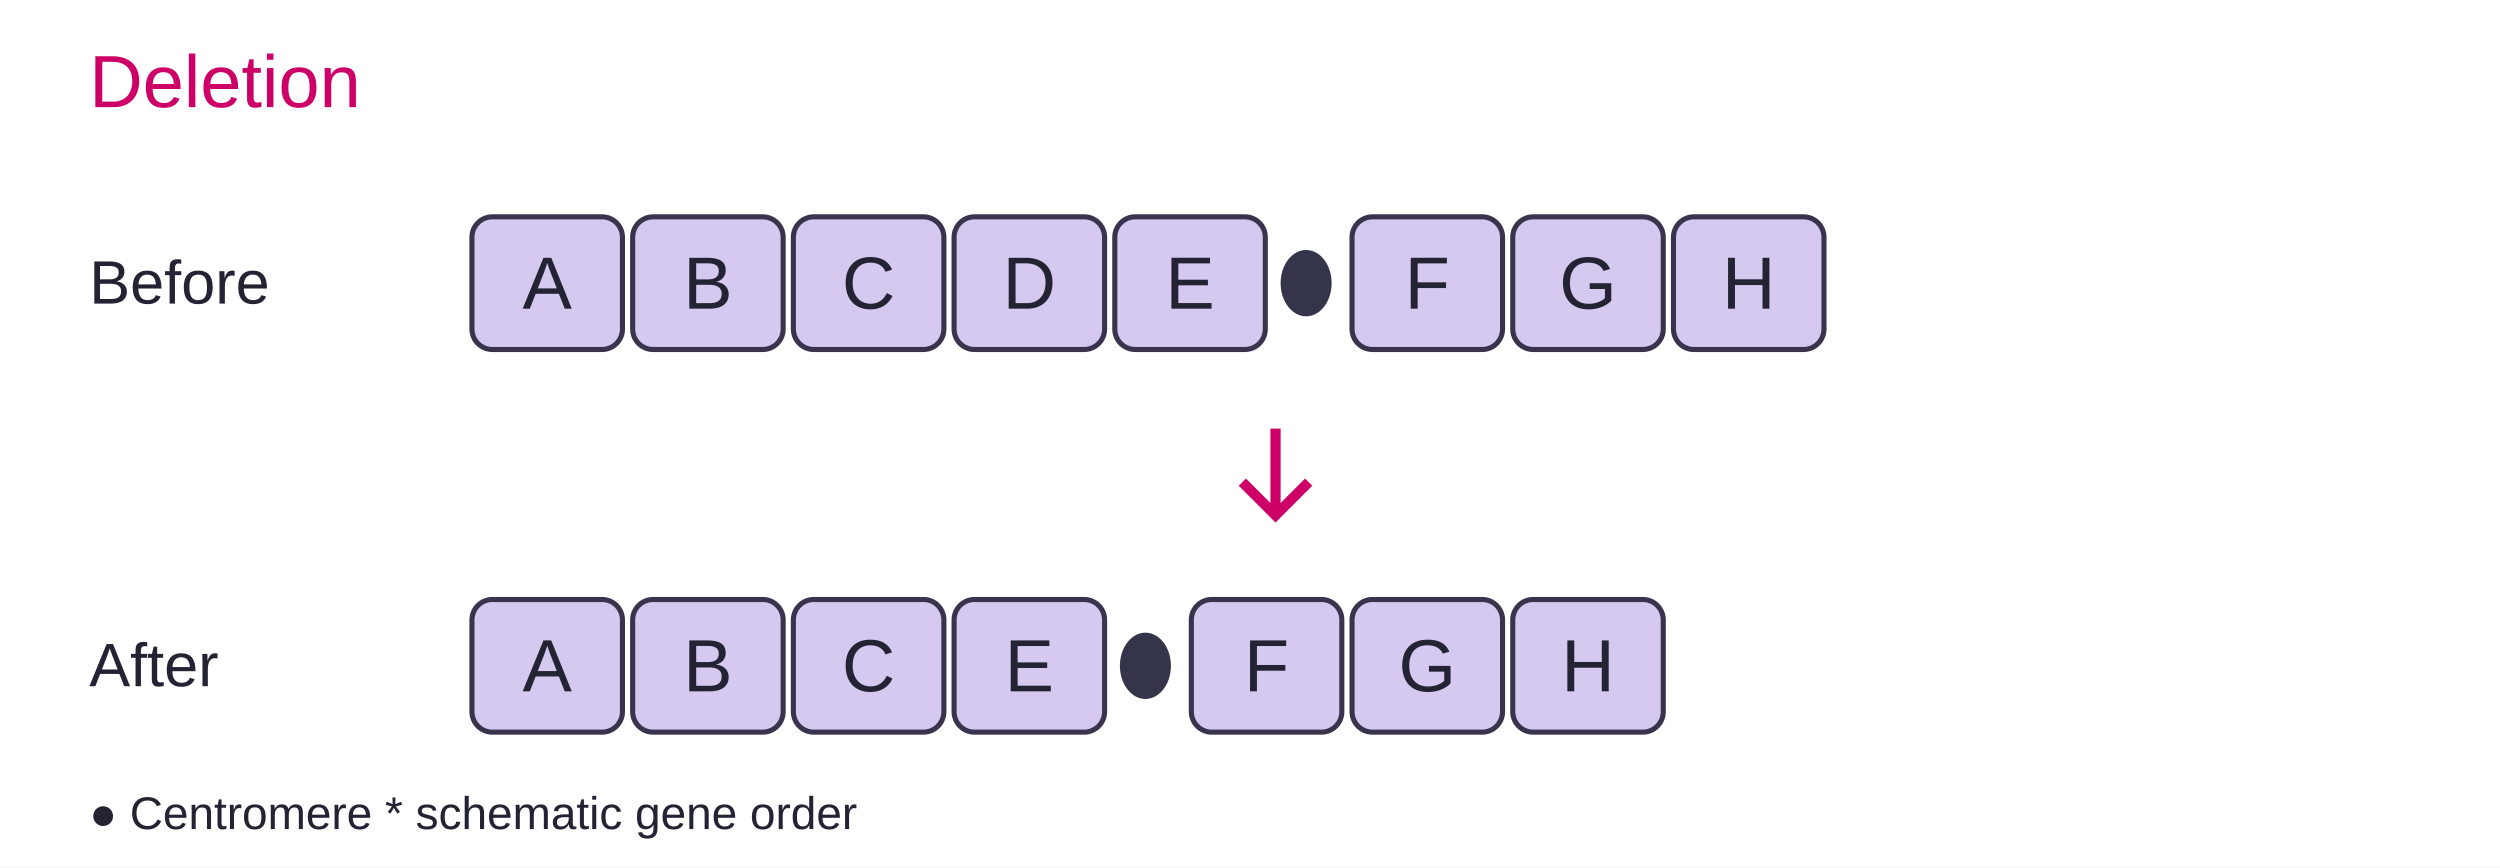
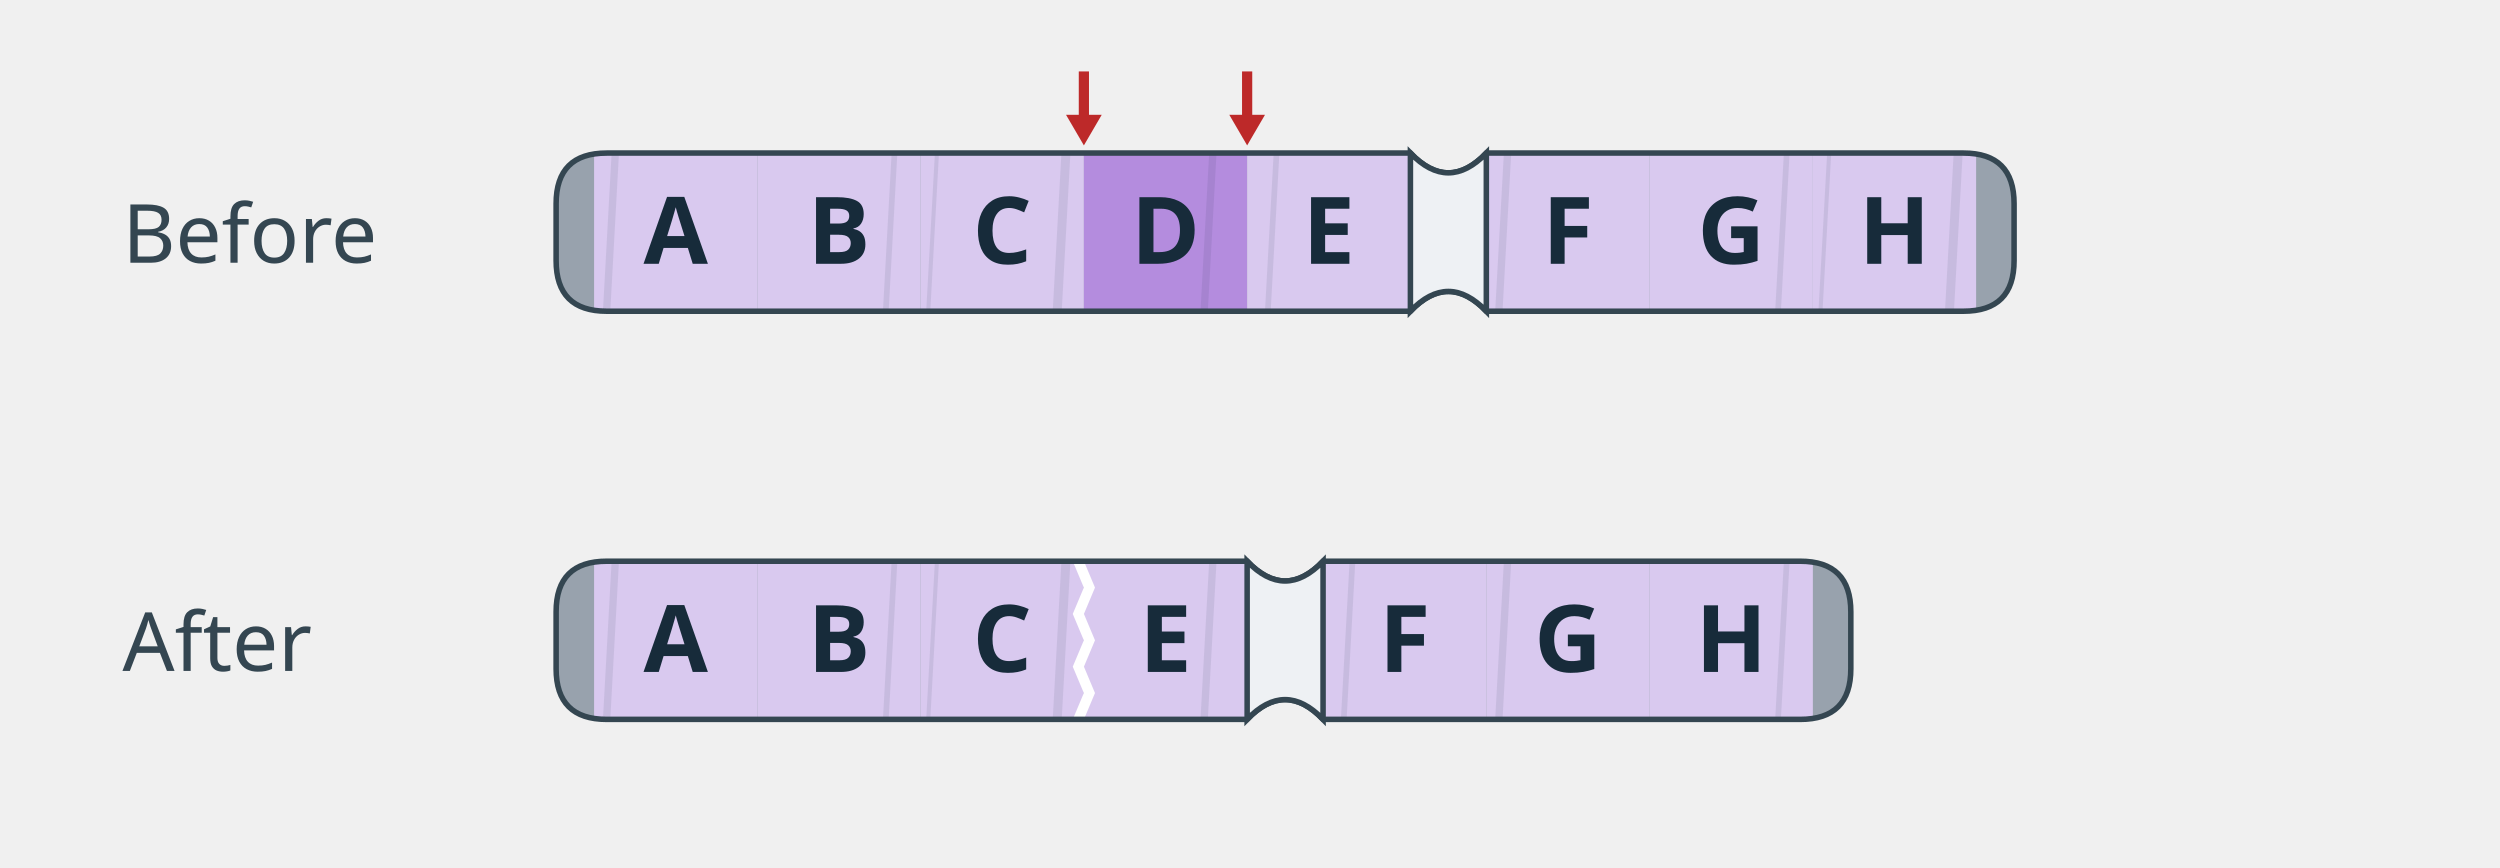
<svg xmlns="http://www.w3.org/2000/svg" width="980" height="340" viewBox="0 0 980 340" role="img" aria-labelledby="title desc">
-   <rect width="980" height="340" fill="white" />
-   <g font-family="Arial, sans-serif" fill="#242334">
-     <text x="35" y="42" font-size="29" fill="#CC0066">Deletion</text>
-     <g id="before-0">
-       <text x="35" y="119" font-size="24">Before</text>
-       <rect x="185" y="85" width="59" height="52" rx="8" fill="#D6C9F0" stroke="#39334D" stroke-width="2" />
-       <text x="214.5" y="121" text-anchor="middle" font-size="29">A</text>
-       <rect x="248" y="85" width="59" height="52" rx="8" fill="#D6C9F0" stroke="#39334D" stroke-width="2" />
-       <text x="277.5" y="121" text-anchor="middle" font-size="29">B</text>
-       <rect x="311" y="85" width="59" height="52" rx="8" fill="#D6C9F0" stroke="#39334D" stroke-width="2" />
-       <text x="340.5" y="121" text-anchor="middle" font-size="29">C</text>
-       <rect x="374" y="85" width="59" height="52" rx="8" fill="#D6C9F0" stroke="#39334D" stroke-width="2" />
-       <text x="403.5" y="121" text-anchor="middle" font-size="29">D</text>
-       <rect x="437" y="85" width="59" height="52" rx="8" fill="#D6C9F0" stroke="#39334D" stroke-width="2" />
-       <text x="466.5" y="121" text-anchor="middle" font-size="29">E</text>
-       <ellipse cx="512" cy="111" rx="10" ry="13" fill="#34344A" />
-       <rect x="530" y="85" width="59" height="52" rx="8" fill="#D6C9F0" stroke="#39334D" stroke-width="2" />
-       <text x="559.5" y="121" text-anchor="middle" font-size="29">F</text>
-       <rect x="593" y="85" width="59" height="52" rx="8" fill="#D6C9F0" stroke="#39334D" stroke-width="2" />
-       <text x="622.5" y="121" text-anchor="middle" font-size="29">G</text>
-       <rect x="656" y="85" width="59" height="52" rx="8" fill="#D6C9F0" stroke="#39334D" stroke-width="2" />
-       <text x="685.5" y="121" text-anchor="middle" font-size="29">H</text>
+   <text x="48" y="103" font-size="32" fill="#344651" text-anchor="start" font-family="Atkinson Hyperlegible Next">Before</text>
+   <text x="48" y="263" font-size="32" fill="#344651" text-anchor="start" font-family="Atkinson Hyperlegible Next">After</text>
+   <g transform="translate(218 60)">
+     <g id="deletion-before">
+       <defs>
+         <clipPath id="deletion-before-clip">
+           <path d="M 19.84 0 H 334.88 Q 349.76 15.5 364.64 0 H 551.68 Q 571.52 0 571.52 19.84 V 42.16 Q 571.52 62 551.68 62L 551.68 62 H 364.64 Q 349.76 46.5 334.88 62 H 19.84 Q 0 62 0 42.16 V 19.84 Q 0 0 19.84 0 Z" />
+         </clipPath>
+       </defs>
+       <g clip-path="url(#deletion-before-clip)">
+         <path d="M 19.84 0 H 334.88 Q 349.76 15.5 364.64 0 H 551.68 Q 571.52 0 571.52 19.84 V 42.16 Q 571.52 62 551.68 62L 551.68 62 H 364.64 Q 349.76 46.5 334.88 62 H 19.84 Q 0 62 0 42.16 V 19.84 Q 0 0 19.84 0 Z" fill="#98A2AD" />
+         <g id="deletion-before-region-0">
+           <rect x="14.88" y="0" width="64" height="62" fill="#D9C9EF" />
+           <path d="M 23.2 0 l -3.41 62" stroke="#213547" stroke-opacity=".09" stroke-width="2.88" />
+           <text x="46.88" y="43.4" font-family="Atkinson Hyperlegible Next" font-size="36.58" font-weight="600" text-anchor="middle" fill="#172B3A">A</text>
+         </g>
+         <g id="deletion-before-region-1">
+           <rect x="78.88" y="0" width="64" height="62" fill="#D9C9EF" />
+           <path d="M 132.64 0 l -3.41 62" stroke="#213547" stroke-opacity=".09" stroke-width="2.24" />
+           <text x="110.88" y="43.4" font-family="Atkinson Hyperlegible Next" font-size="36.58" font-weight="600" text-anchor="middle" fill="#172B3A">B</text>
+         </g>
+         <g id="deletion-before-region-2">
+           <rect x="142.88" y="0" width="64" height="62" fill="#D9C9EF" />
+           <path d="M 149.28 0 l -3.41 62" stroke="#213547" stroke-opacity=".09" stroke-width="1.6" />
+           <path d="M 199.84 0 l -3.41 62" stroke="#213547" stroke-opacity=".09" stroke-width="3.52" />
+           <text x="174.88" y="43.4" font-family="Atkinson Hyperlegible Next" font-size="36.58" font-weight="600" text-anchor="middle" fill="#172B3A">C</text>
+         </g>
+         <g id="deletion-before-region-3">
+           <rect x="206.88" y="0" width="64" height="62" fill="#B48CDE" />
+           <path d="M 257.44 0 l -3.41 62" stroke="#213547" stroke-opacity=".09" stroke-width="2.88" />
+           <text x="238.88" y="43.4" font-family="Atkinson Hyperlegible Next" font-size="36.58" font-weight="600" text-anchor="middle" fill="#172B3A">D</text>
+         </g>
+         <g id="deletion-before-region-4">
+           <rect x="270.88" y="0" width="64" height="62" fill="#D9C9EF" />
+           <path d="M 282.4 0 l -3.41 62" stroke="#213547" stroke-opacity=".09" stroke-width="2.24" />
+           <text x="302.88" y="43.4" font-family="Atkinson Hyperlegible Next" font-size="36.58" font-weight="600" text-anchor="middle" fill="#172B3A">E</text>
+         </g>
+         <g id="deletion-before-region-5">
+           <rect x="364.64" y="0" width="64" height="62" fill="#D9C9EF" />
+           <path d="M 372.96 0 l -3.41 62" stroke="#213547" stroke-opacity=".09" stroke-width="2.88" />
+           <text x="396.64" y="43.4" font-family="Atkinson Hyperlegible Next" font-size="36.58" font-weight="600" text-anchor="middle" fill="#172B3A">F</text>
+         </g>
+         <g id="deletion-before-region-6">
+           <rect x="428.64" y="0" width="64" height="62" fill="#D9C9EF" />
+           <path d="M 482.4 0 l -3.41 62" stroke="#213547" stroke-opacity=".09" stroke-width="2.24" />
+           <text x="460.64" y="43.4" font-family="Atkinson Hyperlegible Next" font-size="36.58" font-weight="600" text-anchor="middle" fill="#172B3A">G</text>
+         </g>
+         <g id="deletion-before-region-7">
+           <rect x="492.64" y="0" width="64" height="62" fill="#D9C9EF" />
+           <path d="M 499.04 0 l -3.41 62" stroke="#213547" stroke-opacity=".09" stroke-width="1.6" />
+           <path d="M 549.6 0 l -3.41 62" stroke="#213547" stroke-opacity=".09" stroke-width="3.52" />
+           <text x="524.64" y="43.4" font-family="Atkinson Hyperlegible Next" font-size="36.58" font-weight="600" text-anchor="middle" fill="#172B3A">H</text>
+         </g>
+       </g>
+       <path d="M 19.84 0 H 334.88 Q 349.76 15.5 364.64 0 H 551.68 Q 571.52 0 571.52 19.84 V 42.16 Q 571.52 62 551.68 62L 551.68 62 H 364.64 Q 349.76 46.5 334.88 62 H 19.84 Q 0 62 0 42.16 V 19.84 Q 0 0 19.84 0 Z" fill="none" stroke="#344651" stroke-width="2.17" />
+       <path id="deletion-before-centromere" d="M 334.88 0 Q 349.76 15.5 364.64 0 L 364.64 62 Q 349.76 46.5 334.88 62 Z" fill="#EEF1F4" stroke="#344651" stroke-width="2.17" />
    </g>
-     <path d="M 500 168 V 202 M 487 189 L 500 202 L 513 189" fill="none" stroke="#CC0066" stroke-width="4" />
-     <g id="after-0">
-       <text x="35" y="269" font-size="24">After</text>
-       <rect x="185" y="235" width="59" height="52" rx="8" fill="#D6C9F0" stroke="#39334D" stroke-width="2" />
-       <text x="214.5" y="271" text-anchor="middle" font-size="29">A</text>
-       <rect x="248" y="235" width="59" height="52" rx="8" fill="#D6C9F0" stroke="#39334D" stroke-width="2" />
-       <text x="277.5" y="271" text-anchor="middle" font-size="29">B</text>
-       <rect x="311" y="235" width="59" height="52" rx="8" fill="#D6C9F0" stroke="#39334D" stroke-width="2" />
-       <text x="340.5" y="271" text-anchor="middle" font-size="29">C</text>
-       <rect x="374" y="235" width="59" height="52" rx="8" fill="#D6C9F0" stroke="#39334D" stroke-width="2" />
-       <text x="403.5" y="271" text-anchor="middle" font-size="29">E</text>
-       <ellipse cx="449" cy="261" rx="10" ry="13" fill="#34344A" />
-       <rect x="467" y="235" width="59" height="52" rx="8" fill="#D6C9F0" stroke="#39334D" stroke-width="2" />
-       <text x="496.5" y="271" text-anchor="middle" font-size="29">F</text>
-       <rect x="530" y="235" width="59" height="52" rx="8" fill="#D6C9F0" stroke="#39334D" stroke-width="2" />
-       <text x="559.5" y="271" text-anchor="middle" font-size="29">G</text>
-       <rect x="593" y="235" width="59" height="52" rx="8" fill="#D6C9F0" stroke="#39334D" stroke-width="2" />
-       <text x="622.5" y="271" text-anchor="middle" font-size="29">H</text>
+     <path d="M 206.88 -32 V -12" stroke="#BD2929" stroke-width="4" />
+     <path d="M 199.88 -15 L 206.88 -3 L 213.88 -15 Z" fill="#BD2929" />
+     <path d="M 270.88 -32 V -12" stroke="#BD2929" stroke-width="4" />
+     <path d="M 263.88 -15 L 270.88 -3 L 277.88 -15 Z" fill="#BD2929" />
+   </g>
+   <g transform="translate(218 220)">
+     <g id="deletion-after">
+       <defs>
+         <clipPath id="deletion-after-clip">
+           <path d="M 19.84 0 H 270.88 Q 285.76 15.5 300.64 0 H 487.68 Q 507.52 0 507.52 19.84 V 42.16 Q 507.52 62 487.68 62L 487.68 62 H 300.64 Q 285.76 46.5 270.88 62 H 19.84 Q 0 62 0 42.16 V 19.84 Q 0 0 19.84 0 Z" />
+         </clipPath>
+       </defs>
+       <g clip-path="url(#deletion-after-clip)">
+         <path d="M 19.84 0 H 270.88 Q 285.76 15.5 300.64 0 H 487.68 Q 507.52 0 507.52 19.84 V 42.16 Q 507.52 62 487.68 62L 487.68 62 H 300.64 Q 285.76 46.5 270.88 62 H 19.84 Q 0 62 0 42.16 V 19.84 Q 0 0 19.84 0 Z" fill="#98A2AD" />
+         <g id="deletion-after-region-0">
+           <rect x="14.88" y="0" width="64" height="62" fill="#D9C9EF" />
+           <path d="M 23.2 0 l -3.41 62" stroke="#213547" stroke-opacity=".09" stroke-width="2.88" />
+           <text x="46.88" y="43.4" font-family="Atkinson Hyperlegible Next" font-size="36.58" font-weight="600" text-anchor="middle" fill="#172B3A">A</text>
+         </g>
+         <g id="deletion-after-region-1">
+           <rect x="78.88" y="0" width="64" height="62" fill="#D9C9EF" />
+           <path d="M 132.64 0 l -3.41 62" stroke="#213547" stroke-opacity=".09" stroke-width="2.24" />
+           <text x="110.88" y="43.4" font-family="Atkinson Hyperlegible Next" font-size="36.58" font-weight="600" text-anchor="middle" fill="#172B3A">B</text>
+         </g>
+         <g id="deletion-after-region-2">
+           <rect x="142.88" y="0" width="64" height="62" fill="#D9C9EF" />
+           <path d="M 149.28 0 l -3.41 62" stroke="#213547" stroke-opacity=".09" stroke-width="1.6" />
+           <path d="M 199.84 0 l -3.41 62" stroke="#213547" stroke-opacity=".09" stroke-width="3.52" />
+           <text x="174.88" y="43.4" font-family="Atkinson Hyperlegible Next" font-size="36.58" font-weight="600" text-anchor="middle" fill="#172B3A">C</text>
+         </g>
+         <g id="deletion-after-region-3">
+           <rect x="206.88" y="0" width="64" height="62" fill="#D9C9EF" />
+           <path d="M 257.44 0 l -3.41 62" stroke="#213547" stroke-opacity=".09" stroke-width="2.88" />
+           <text x="238.88" y="43.4" font-family="Atkinson Hyperlegible Next" font-size="36.58" font-weight="600" text-anchor="middle" fill="#172B3A">E</text>
+         </g>
+         <g id="deletion-after-region-4">
+           <rect x="300.64" y="0" width="64" height="62" fill="#D9C9EF" />
+           <path d="M 312.16 0 l -3.41 62" stroke="#213547" stroke-opacity=".09" stroke-width="2.24" />
+           <text x="332.64" y="43.4" font-family="Atkinson Hyperlegible Next" font-size="36.58" font-weight="600" text-anchor="middle" fill="#172B3A">F</text>
+         </g>
+         <g id="deletion-after-region-5">
+           <rect x="364.64" y="0" width="64" height="62" fill="#D9C9EF" />
+           <path d="M 372.96 0 l -3.41 62" stroke="#213547" stroke-opacity=".09" stroke-width="2.88" />
+           <text x="396.64" y="43.4" font-family="Atkinson Hyperlegible Next" font-size="36.58" font-weight="600" text-anchor="middle" fill="#172B3A">G</text>
+         </g>
+         <g id="deletion-after-region-6">
+           <rect x="428.64" y="0" width="64" height="62" fill="#D9C9EF" />
+           <path d="M 482.4 0 l -3.41 62" stroke="#213547" stroke-opacity=".09" stroke-width="2.24" />
+           <text x="460.64" y="43.4" font-family="Atkinson Hyperlegible Next" font-size="36.58" font-weight="600" text-anchor="middle" fill="#172B3A">H</text>
+         </g>
+         <polyline id="deletion-after-join-3" points="204.71,0.0 209.05,10.333 204.71,20.667 209.05,31.0 204.71,41.333 209.05,51.667 204.71,62.0" fill="none" stroke="#FFFFFF" stroke-width="4.03" />
+       </g>
+       <path d="M 19.84 0 H 270.88 Q 285.76 15.5 300.64 0 H 487.68 Q 507.52 0 507.52 19.84 V 42.16 Q 507.52 62 487.68 62L 487.68 62 H 300.64 Q 285.76 46.5 270.88 62 H 19.84 Q 0 62 0 42.16 V 19.84 Q 0 0 19.84 0 Z" fill="none" stroke="#344651" stroke-width="2.17" />
+       <path id="deletion-after-centromere" d="M 270.88 0 Q 285.76 15.5 300.64 0 L 300.64 62 Q 285.76 46.5 270.88 62 Z" fill="#EEF1F4" stroke="#344651" stroke-width="2.17" />
    </g>
-     <text x="35" y="325" font-size="18">● Centromere * schematic gene order</text>
  </g>
</svg>
